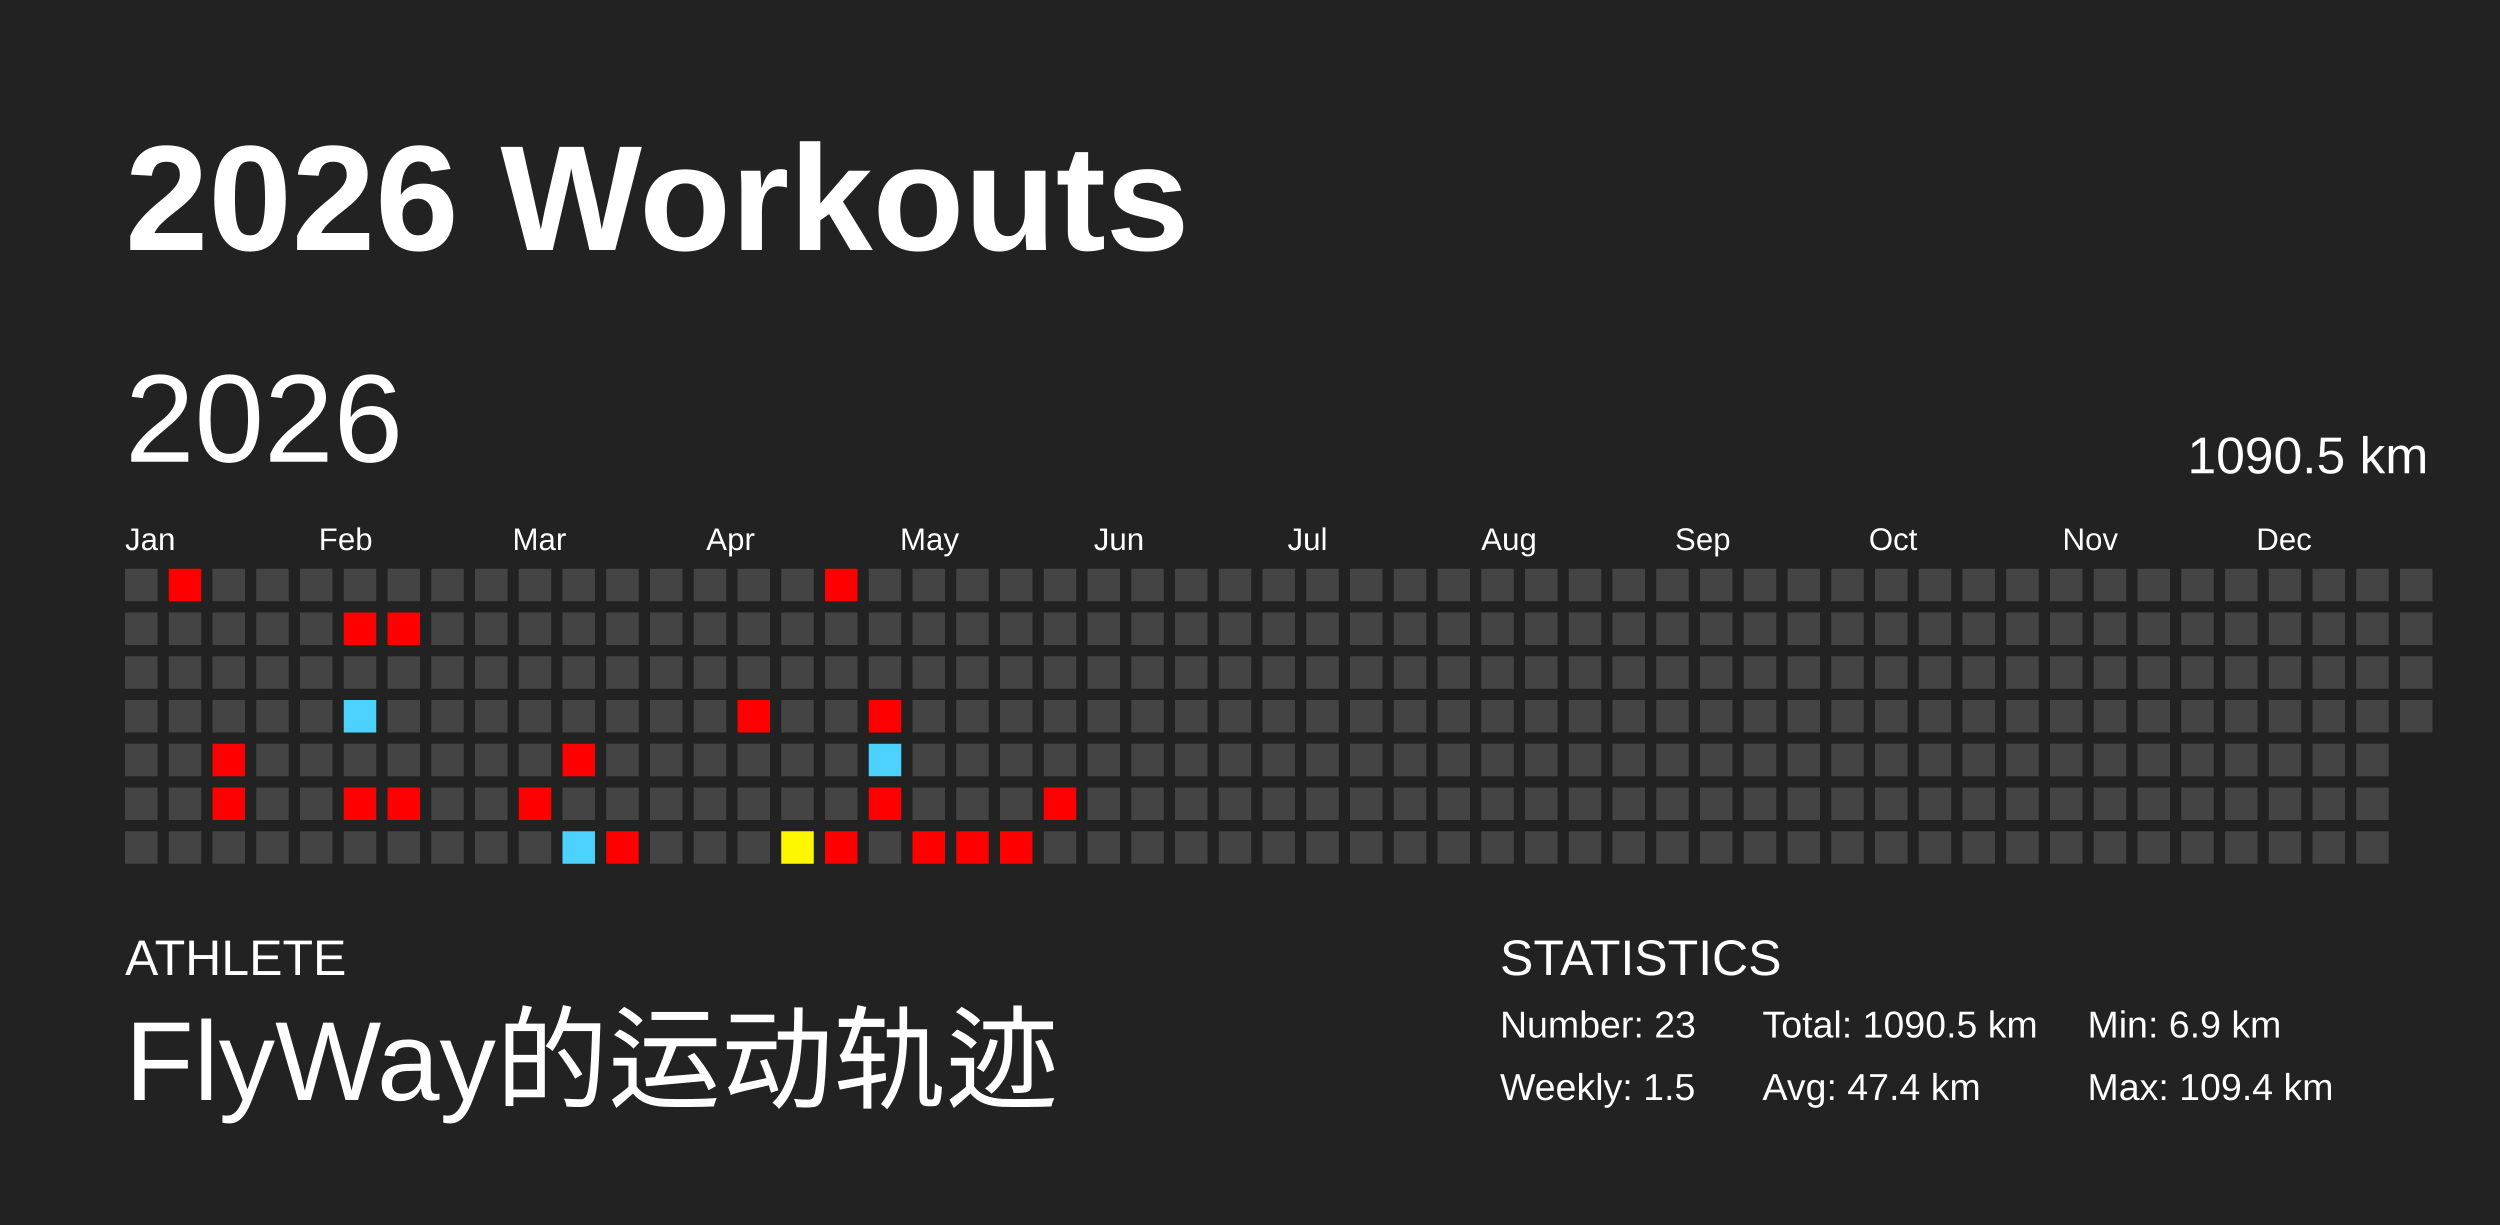
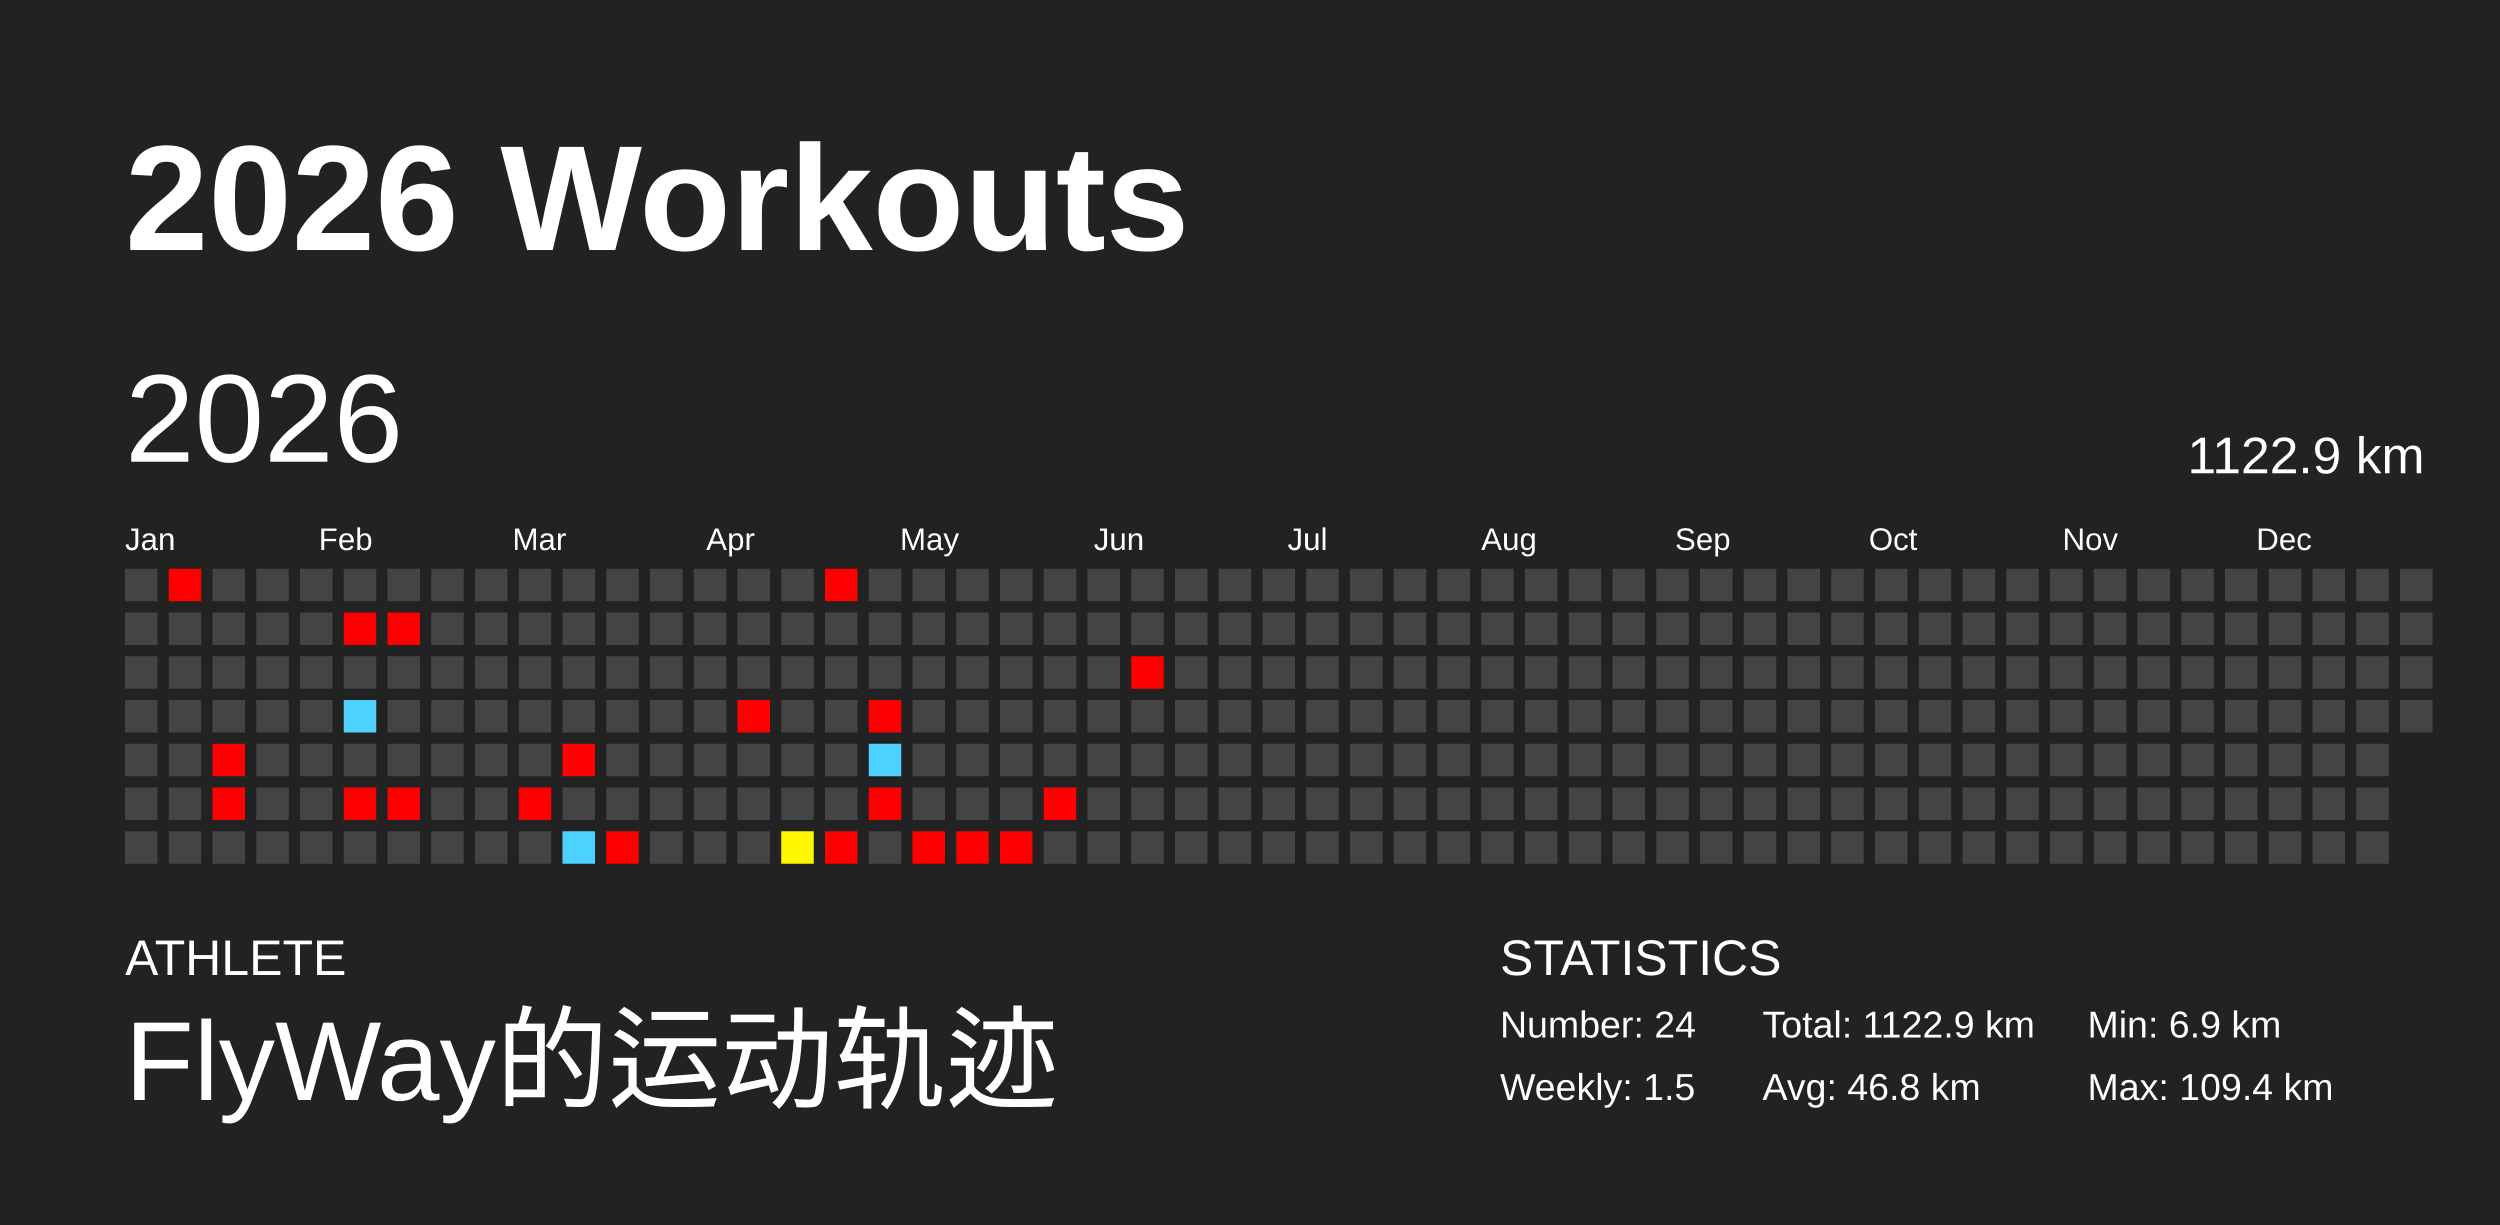
<svg xmlns="http://www.w3.org/2000/svg" baseProfile="full" height="98mm" version="1.1" viewBox="0,0,200,98" width="200mm">
  <defs />
  <rect fill="#222222" height="98" width="200" x="0" y="0" />
  <text fill="#FFFFFF" style="font-size:12px; font-family:Arial; font-weight:bold;" x="10" y="20">2026 Workouts</text>
  <text fill="#FFFFFF" style="font-size:4px; font-family:Arial" x="10" y="78">ATHLETE</text>
  <text fill="#FFFFFF" style="font-size:9px; font-family:Arial" x="10" y="88">FlyWay的运动轨迹</text>
  <text fill="#FFFFFF" style="font-size:4px; font-family:Arial" x="120" y="78">STATISTICS</text>
-   <text fill="#FFFFFF" style="font-size:3px; font-family:Arial" x="120" y="83">Number: 23</text>
+   <text fill="#FFFFFF" style="font-size:3px; font-family:Arial" x="120" y="83">Number: 24</text>
  <text fill="#FFFFFF" style="font-size:3px; font-family:Arial" x="120" y="88">Weekly: 1.5</text>
-   <text fill="#FFFFFF" style="font-size:3px; font-family:Arial" x="141" y="83">Total: 1090.5 km</text>
-   <text fill="#FFFFFF" style="font-size:3px; font-family:Arial" x="141" y="88">Avg: 47.4 km</text>
+   <text fill="#FFFFFF" style="font-size:3px; font-family:Arial" x="141" y="83">Total: 1122.9 km</text>
+   <text fill="#FFFFFF" style="font-size:3px; font-family:Arial" x="141" y="88">Avg: 46.8 km</text>
  <text fill="#FFFFFF" style="font-size:3px; font-family:Arial" x="167" y="83">Min: 6.9 km</text>
  <text fill="#FFFFFF" style="font-size:3px; font-family:Arial" x="167" y="88">Max: 109.4 km</text>
  <text dominant-baseline="hanging" fill="#FFFFFF" style="font-size:10.0px; font-family:Arial;" x="10" y="30">2026</text>
-   <text dominant-baseline="hanging" fill="#FFFFFF" style="font-size:4.125px; font-family:Arial;" x="175" y="35">1090.5 km</text>
+   <text dominant-baseline="hanging" fill="#FFFFFF" style="font-size:4.125px; font-family:Arial;" x="175" y="35">1122.9 km</text>
  <text fill="#FFFFFF" style="font-size:2.5px; font-family:Arial" x="10.0" y="44">Jan</text>
  <text fill="#FFFFFF" style="font-size:2.5px; font-family:Arial" x="25.5" y="44">Feb</text>
  <text fill="#FFFFFF" style="font-size:2.5px; font-family:Arial" x="41.0" y="44">Mar</text>
  <text fill="#FFFFFF" style="font-size:2.5px; font-family:Arial" x="56.5" y="44">Apr</text>
  <text fill="#FFFFFF" style="font-size:2.5px; font-family:Arial" x="72.0" y="44">May</text>
  <text fill="#FFFFFF" style="font-size:2.5px; font-family:Arial" x="87.5" y="44">Jun</text>
  <text fill="#FFFFFF" style="font-size:2.5px; font-family:Arial" x="103.0" y="44">Jul</text>
  <text fill="#FFFFFF" style="font-size:2.5px; font-family:Arial" x="118.5" y="44">Aug</text>
  <text fill="#FFFFFF" style="font-size:2.5px; font-family:Arial" x="134.0" y="44">Sep</text>
  <text fill="#FFFFFF" style="font-size:2.5px; font-family:Arial" x="149.5" y="44">Oct</text>
  <text fill="#FFFFFF" style="font-size:2.5px; font-family:Arial" x="165.0" y="44">Nov</text>
  <text fill="#FFFFFF" style="font-size:2.5px; font-family:Arial" x="180.5" y="44">Dec</text>
  <rect fill="#444444" height="2.6" width="2.6" x="10.0" y="45.5" />
  <rect fill="#444444" height="2.6" width="2.6" x="10.0" y="49.0" />
  <rect fill="#444444" height="2.6" width="2.6" x="10.0" y="52.5" />
  <rect fill="#444444" height="2.6" width="2.6" x="10.0" y="56.0" />
  <rect fill="#444444" height="2.6" width="2.6" x="10.0" y="59.5" />
  <rect fill="#444444" height="2.6" width="2.6" x="10.0" y="63.0" />
  <rect fill="#444444" height="2.6" width="2.6" x="10.0" y="66.5" />
  <rect fill="red" height="2.6" width="2.6" x="13.5" y="45.5" />
  <rect fill="#444444" height="2.6" width="2.6" x="13.5" y="49.0" />
  <rect fill="#444444" height="2.6" width="2.6" x="13.5" y="52.5" />
  <rect fill="#444444" height="2.6" width="2.6" x="13.5" y="56.0" />
  <rect fill="#444444" height="2.6" width="2.6" x="13.5" y="59.5" />
  <rect fill="#444444" height="2.6" width="2.6" x="13.5" y="63.0" />
  <rect fill="#444444" height="2.6" width="2.6" x="13.5" y="66.5" />
  <rect fill="#444444" height="2.6" width="2.6" x="17.0" y="45.5" />
  <rect fill="#444444" height="2.6" width="2.6" x="17.0" y="49.0" />
  <rect fill="#444444" height="2.6" width="2.6" x="17.0" y="52.5" />
  <rect fill="#444444" height="2.6" width="2.6" x="17.0" y="56.0" />
  <rect fill="red" height="2.6" width="2.6" x="17.0" y="59.5" />
  <rect fill="red" height="2.6" width="2.6" x="17.0" y="63.0" />
  <rect fill="#444444" height="2.6" width="2.6" x="17.0" y="66.5" />
  <rect fill="#444444" height="2.6" width="2.6" x="20.5" y="45.5" />
  <rect fill="#444444" height="2.6" width="2.6" x="20.5" y="49.0" />
  <rect fill="#444444" height="2.6" width="2.6" x="20.5" y="52.5" />
  <rect fill="#444444" height="2.6" width="2.6" x="20.5" y="56.0" />
  <rect fill="#444444" height="2.6" width="2.6" x="20.5" y="59.5" />
  <rect fill="#444444" height="2.6" width="2.6" x="20.5" y="63.0" />
  <rect fill="#444444" height="2.6" width="2.6" x="20.5" y="66.5" />
  <rect fill="#444444" height="2.6" width="2.6" x="24.0" y="45.5" />
  <rect fill="#444444" height="2.6" width="2.6" x="24.0" y="49.0" />
  <rect fill="#444444" height="2.6" width="2.6" x="24.0" y="52.5" />
  <rect fill="#444444" height="2.6" width="2.6" x="24.0" y="56.0" />
  <rect fill="#444444" height="2.6" width="2.6" x="24.0" y="59.5" />
  <rect fill="#444444" height="2.6" width="2.6" x="24.0" y="63.0" />
  <rect fill="#444444" height="2.6" width="2.6" x="24.0" y="66.5" />
  <rect fill="#444444" height="2.6" width="2.6" x="27.5" y="45.5" />
  <rect fill="red" height="2.6" width="2.6" x="27.5" y="49.0" />
  <rect fill="#444444" height="2.6" width="2.6" x="27.5" y="52.5" />
  <rect fill="#4dd2ff" height="2.6" width="2.6" x="27.5" y="56.0" />
  <rect fill="#444444" height="2.6" width="2.6" x="27.5" y="59.5" />
  <rect fill="red" height="2.6" width="2.6" x="27.5" y="63.0" />
  <rect fill="#444444" height="2.6" width="2.6" x="27.5" y="66.5" />
  <rect fill="#444444" height="2.6" width="2.6" x="31.0" y="45.5" />
  <rect fill="red" height="2.6" width="2.6" x="31.0" y="49.0" />
  <rect fill="#444444" height="2.6" width="2.6" x="31.0" y="52.5" />
  <rect fill="#444444" height="2.6" width="2.6" x="31.0" y="56.0" />
  <rect fill="#444444" height="2.6" width="2.6" x="31.0" y="59.5" />
  <rect fill="red" height="2.6" width="2.6" x="31.0" y="63.0" />
  <rect fill="#444444" height="2.6" width="2.6" x="31.0" y="66.5" />
  <rect fill="#444444" height="2.6" width="2.6" x="34.5" y="45.5" />
  <rect fill="#444444" height="2.6" width="2.6" x="34.5" y="49.0" />
  <rect fill="#444444" height="2.6" width="2.6" x="34.5" y="52.5" />
  <rect fill="#444444" height="2.6" width="2.6" x="34.5" y="56.0" />
  <rect fill="#444444" height="2.6" width="2.6" x="34.5" y="59.5" />
  <rect fill="#444444" height="2.6" width="2.6" x="34.5" y="63.0" />
  <rect fill="#444444" height="2.6" width="2.6" x="34.5" y="66.5" />
  <rect fill="#444444" height="2.6" width="2.6" x="38.0" y="45.5" />
  <rect fill="#444444" height="2.6" width="2.6" x="38.0" y="49.0" />
  <rect fill="#444444" height="2.6" width="2.6" x="38.0" y="52.5" />
  <rect fill="#444444" height="2.6" width="2.6" x="38.0" y="56.0" />
  <rect fill="#444444" height="2.6" width="2.6" x="38.0" y="59.5" />
  <rect fill="#444444" height="2.6" width="2.6" x="38.0" y="63.0" />
  <rect fill="#444444" height="2.6" width="2.6" x="38.0" y="66.5" />
  <rect fill="#444444" height="2.6" width="2.6" x="41.5" y="45.5" />
  <rect fill="#444444" height="2.6" width="2.6" x="41.5" y="49.0" />
  <rect fill="#444444" height="2.6" width="2.6" x="41.5" y="52.5" />
  <rect fill="#444444" height="2.6" width="2.6" x="41.5" y="56.0" />
  <rect fill="#444444" height="2.6" width="2.6" x="41.5" y="59.5" />
  <rect fill="red" height="2.6" width="2.6" x="41.5" y="63.0" />
  <rect fill="#444444" height="2.6" width="2.6" x="41.5" y="66.5" />
  <rect fill="#444444" height="2.6" width="2.6" x="45.0" y="45.5" />
  <rect fill="#444444" height="2.6" width="2.6" x="45.0" y="49.0" />
  <rect fill="#444444" height="2.6" width="2.6" x="45.0" y="52.5" />
  <rect fill="#444444" height="2.6" width="2.6" x="45.0" y="56.0" />
  <rect fill="red" height="2.6" width="2.6" x="45.0" y="59.5" />
  <rect fill="#444444" height="2.6" width="2.6" x="45.0" y="63.0" />
  <rect fill="#4dd2ff" height="2.6" width="2.6" x="45.0" y="66.5" />
  <rect fill="#444444" height="2.6" width="2.6" x="48.5" y="45.5" />
  <rect fill="#444444" height="2.6" width="2.6" x="48.5" y="49.0" />
  <rect fill="#444444" height="2.6" width="2.6" x="48.5" y="52.5" />
  <rect fill="#444444" height="2.6" width="2.6" x="48.5" y="56.0" />
  <rect fill="#444444" height="2.6" width="2.6" x="48.5" y="59.5" />
  <rect fill="#444444" height="2.6" width="2.6" x="48.5" y="63.0" />
  <rect fill="red" height="2.6" width="2.6" x="48.5" y="66.5" />
  <rect fill="#444444" height="2.6" width="2.6" x="52.0" y="45.5" />
  <rect fill="#444444" height="2.6" width="2.6" x="52.0" y="49.0" />
  <rect fill="#444444" height="2.6" width="2.6" x="52.0" y="52.5" />
  <rect fill="#444444" height="2.6" width="2.6" x="52.0" y="56.0" />
  <rect fill="#444444" height="2.6" width="2.6" x="52.0" y="59.5" />
  <rect fill="#444444" height="2.6" width="2.6" x="52.0" y="63.0" />
  <rect fill="#444444" height="2.6" width="2.6" x="52.0" y="66.5" />
  <rect fill="#444444" height="2.6" width="2.6" x="55.5" y="45.5" />
  <rect fill="#444444" height="2.6" width="2.6" x="55.5" y="49.0" />
  <rect fill="#444444" height="2.6" width="2.6" x="55.5" y="52.5" />
  <rect fill="#444444" height="2.6" width="2.6" x="55.5" y="56.0" />
  <rect fill="#444444" height="2.6" width="2.6" x="55.5" y="59.5" />
  <rect fill="#444444" height="2.6" width="2.6" x="55.5" y="63.0" />
  <rect fill="#444444" height="2.6" width="2.6" x="55.5" y="66.5" />
  <rect fill="#444444" height="2.6" width="2.6" x="59.0" y="45.5" />
  <rect fill="#444444" height="2.6" width="2.6" x="59.0" y="49.0" />
  <rect fill="#444444" height="2.6" width="2.6" x="59.0" y="52.5" />
  <rect fill="red" height="2.6" width="2.6" x="59.0" y="56.0" />
  <rect fill="#444444" height="2.6" width="2.6" x="59.0" y="59.5" />
  <rect fill="#444444" height="2.6" width="2.6" x="59.0" y="63.0" />
  <rect fill="#444444" height="2.6" width="2.6" x="59.0" y="66.5" />
  <rect fill="#444444" height="2.6" width="2.6" x="62.5" y="45.5" />
  <rect fill="#444444" height="2.6" width="2.6" x="62.5" y="49.0" />
  <rect fill="#444444" height="2.6" width="2.6" x="62.5" y="52.5" />
  <rect fill="#444444" height="2.6" width="2.6" x="62.5" y="56.0" />
  <rect fill="#444444" height="2.6" width="2.6" x="62.5" y="59.5" />
  <rect fill="#444444" height="2.6" width="2.6" x="62.5" y="63.0" />
  <rect fill="#fff700" height="2.6" width="2.6" x="62.5" y="66.5" />
  <rect fill="red" height="2.6" width="2.6" x="66.0" y="45.5" />
  <rect fill="#444444" height="2.6" width="2.6" x="66.0" y="49.0" />
  <rect fill="#444444" height="2.6" width="2.6" x="66.0" y="52.5" />
  <rect fill="#444444" height="2.6" width="2.6" x="66.0" y="56.0" />
  <rect fill="#444444" height="2.6" width="2.6" x="66.0" y="59.5" />
  <rect fill="#444444" height="2.6" width="2.6" x="66.0" y="63.0" />
  <rect fill="red" height="2.6" width="2.6" x="66.0" y="66.5" />
  <rect fill="#444444" height="2.6" width="2.6" x="69.5" y="45.5" />
  <rect fill="#444444" height="2.6" width="2.6" x="69.5" y="49.0" />
  <rect fill="#444444" height="2.6" width="2.6" x="69.5" y="52.5" />
  <rect fill="red" height="2.6" width="2.6" x="69.5" y="56.0" />
  <rect fill="#4dd2ff" height="2.6" width="2.6" x="69.5" y="59.5" />
  <rect fill="red" height="2.6" width="2.6" x="69.5" y="63.0" />
  <rect fill="#444444" height="2.6" width="2.6" x="69.5" y="66.5" />
  <rect fill="#444444" height="2.6" width="2.6" x="73.0" y="45.5" />
  <rect fill="#444444" height="2.6" width="2.6" x="73.0" y="49.0" />
  <rect fill="#444444" height="2.6" width="2.6" x="73.0" y="52.5" />
  <rect fill="#444444" height="2.6" width="2.6" x="73.0" y="56.0" />
  <rect fill="#444444" height="2.6" width="2.6" x="73.0" y="59.5" />
  <rect fill="#444444" height="2.6" width="2.6" x="73.0" y="63.0" />
  <rect fill="red" height="2.6" width="2.6" x="73.0" y="66.5" />
  <rect fill="#444444" height="2.6" width="2.6" x="76.5" y="45.5" />
  <rect fill="#444444" height="2.6" width="2.6" x="76.5" y="49.0" />
  <rect fill="#444444" height="2.6" width="2.6" x="76.5" y="52.5" />
  <rect fill="#444444" height="2.6" width="2.6" x="76.5" y="56.0" />
  <rect fill="#444444" height="2.6" width="2.6" x="76.5" y="59.5" />
  <rect fill="#444444" height="2.6" width="2.6" x="76.5" y="63.0" />
  <rect fill="red" height="2.6" width="2.6" x="76.5" y="66.5" />
  <rect fill="#444444" height="2.6" width="2.6" x="80.0" y="45.5" />
  <rect fill="#444444" height="2.6" width="2.6" x="80.0" y="49.0" />
  <rect fill="#444444" height="2.6" width="2.6" x="80.0" y="52.5" />
  <rect fill="#444444" height="2.6" width="2.6" x="80.0" y="56.0" />
  <rect fill="#444444" height="2.6" width="2.6" x="80.0" y="59.5" />
  <rect fill="#444444" height="2.6" width="2.6" x="80.0" y="63.0" />
  <rect fill="red" height="2.6" width="2.6" x="80.0" y="66.5" />
  <rect fill="#444444" height="2.6" width="2.6" x="83.5" y="45.5" />
  <rect fill="#444444" height="2.6" width="2.6" x="83.5" y="49.0" />
  <rect fill="#444444" height="2.6" width="2.6" x="83.5" y="52.5" />
  <rect fill="#444444" height="2.6" width="2.6" x="83.5" y="56.0" />
  <rect fill="#444444" height="2.6" width="2.6" x="83.5" y="59.5" />
  <rect fill="red" height="2.6" width="2.6" x="83.5" y="63.0" />
  <rect fill="#444444" height="2.6" width="2.6" x="83.5" y="66.5" />
  <rect fill="#444444" height="2.6" width="2.6" x="87.0" y="45.5" />
  <rect fill="#444444" height="2.6" width="2.6" x="87.0" y="49.0" />
  <rect fill="#444444" height="2.6" width="2.6" x="87.0" y="52.5" />
  <rect fill="#444444" height="2.6" width="2.6" x="87.0" y="56.0" />
  <rect fill="#444444" height="2.6" width="2.6" x="87.0" y="59.5" />
  <rect fill="#444444" height="2.6" width="2.6" x="87.0" y="63.0" />
  <rect fill="#444444" height="2.6" width="2.6" x="87.0" y="66.5" />
  <rect fill="#444444" height="2.6" width="2.6" x="90.5" y="45.5" />
  <rect fill="#444444" height="2.6" width="2.6" x="90.5" y="49.0" />
-   <rect fill="#444444" height="2.6" width="2.6" x="90.5" y="52.5" />
+   <rect fill="red" height="2.6" width="2.6" x="90.5" y="52.5" />
  <rect fill="#444444" height="2.6" width="2.6" x="90.5" y="56.0" />
  <rect fill="#444444" height="2.6" width="2.6" x="90.5" y="59.5" />
  <rect fill="#444444" height="2.6" width="2.6" x="90.5" y="63.0" />
  <rect fill="#444444" height="2.6" width="2.6" x="90.5" y="66.5" />
  <rect fill="#444444" height="2.6" width="2.6" x="94.0" y="45.5" />
  <rect fill="#444444" height="2.6" width="2.6" x="94.0" y="49.0" />
  <rect fill="#444444" height="2.6" width="2.6" x="94.0" y="52.5" />
  <rect fill="#444444" height="2.6" width="2.6" x="94.0" y="56.0" />
  <rect fill="#444444" height="2.6" width="2.6" x="94.0" y="59.5" />
  <rect fill="#444444" height="2.6" width="2.6" x="94.0" y="63.0" />
  <rect fill="#444444" height="2.6" width="2.6" x="94.0" y="66.5" />
  <rect fill="#444444" height="2.6" width="2.6" x="97.5" y="45.5" />
  <rect fill="#444444" height="2.6" width="2.6" x="97.5" y="49.0" />
  <rect fill="#444444" height="2.6" width="2.6" x="97.5" y="52.5" />
  <rect fill="#444444" height="2.6" width="2.6" x="97.5" y="56.0" />
  <rect fill="#444444" height="2.6" width="2.6" x="97.5" y="59.5" />
  <rect fill="#444444" height="2.6" width="2.6" x="97.5" y="63.0" />
  <rect fill="#444444" height="2.6" width="2.6" x="97.5" y="66.5" />
  <rect fill="#444444" height="2.6" width="2.6" x="101.0" y="45.5" />
  <rect fill="#444444" height="2.6" width="2.6" x="101.0" y="49.0" />
  <rect fill="#444444" height="2.6" width="2.6" x="101.0" y="52.5" />
  <rect fill="#444444" height="2.6" width="2.6" x="101.0" y="56.0" />
  <rect fill="#444444" height="2.6" width="2.6" x="101.0" y="59.5" />
  <rect fill="#444444" height="2.6" width="2.6" x="101.0" y="63.0" />
  <rect fill="#444444" height="2.6" width="2.6" x="101.0" y="66.5" />
  <rect fill="#444444" height="2.6" width="2.6" x="104.5" y="45.5" />
  <rect fill="#444444" height="2.6" width="2.6" x="104.5" y="49.0" />
  <rect fill="#444444" height="2.6" width="2.6" x="104.5" y="52.5" />
  <rect fill="#444444" height="2.6" width="2.6" x="104.5" y="56.0" />
  <rect fill="#444444" height="2.6" width="2.6" x="104.5" y="59.5" />
  <rect fill="#444444" height="2.6" width="2.6" x="104.5" y="63.0" />
  <rect fill="#444444" height="2.6" width="2.6" x="104.5" y="66.5" />
  <rect fill="#444444" height="2.6" width="2.6" x="108.0" y="45.5" />
  <rect fill="#444444" height="2.6" width="2.6" x="108.0" y="49.0" />
  <rect fill="#444444" height="2.6" width="2.6" x="108.0" y="52.5" />
  <rect fill="#444444" height="2.6" width="2.6" x="108.0" y="56.0" />
  <rect fill="#444444" height="2.6" width="2.6" x="108.0" y="59.5" />
  <rect fill="#444444" height="2.6" width="2.6" x="108.0" y="63.0" />
  <rect fill="#444444" height="2.6" width="2.6" x="108.0" y="66.5" />
  <rect fill="#444444" height="2.6" width="2.6" x="111.5" y="45.5" />
  <rect fill="#444444" height="2.6" width="2.6" x="111.5" y="49.0" />
  <rect fill="#444444" height="2.6" width="2.6" x="111.5" y="52.5" />
  <rect fill="#444444" height="2.6" width="2.6" x="111.5" y="56.0" />
  <rect fill="#444444" height="2.6" width="2.6" x="111.5" y="59.5" />
  <rect fill="#444444" height="2.6" width="2.6" x="111.5" y="63.0" />
  <rect fill="#444444" height="2.6" width="2.6" x="111.5" y="66.5" />
  <rect fill="#444444" height="2.6" width="2.6" x="115.0" y="45.5" />
  <rect fill="#444444" height="2.6" width="2.6" x="115.0" y="49.0" />
  <rect fill="#444444" height="2.6" width="2.6" x="115.0" y="52.5" />
  <rect fill="#444444" height="2.6" width="2.6" x="115.0" y="56.0" />
  <rect fill="#444444" height="2.6" width="2.6" x="115.0" y="59.5" />
  <rect fill="#444444" height="2.6" width="2.6" x="115.0" y="63.0" />
  <rect fill="#444444" height="2.6" width="2.6" x="115.0" y="66.5" />
  <rect fill="#444444" height="2.6" width="2.6" x="118.5" y="45.5" />
  <rect fill="#444444" height="2.6" width="2.6" x="118.5" y="49.0" />
  <rect fill="#444444" height="2.6" width="2.6" x="118.5" y="52.5" />
  <rect fill="#444444" height="2.6" width="2.6" x="118.5" y="56.0" />
  <rect fill="#444444" height="2.6" width="2.6" x="118.5" y="59.5" />
  <rect fill="#444444" height="2.6" width="2.6" x="118.5" y="63.0" />
  <rect fill="#444444" height="2.6" width="2.6" x="118.5" y="66.5" />
  <rect fill="#444444" height="2.6" width="2.6" x="122.0" y="45.5" />
  <rect fill="#444444" height="2.6" width="2.6" x="122.0" y="49.0" />
  <rect fill="#444444" height="2.6" width="2.6" x="122.0" y="52.5" />
  <rect fill="#444444" height="2.6" width="2.6" x="122.0" y="56.0" />
  <rect fill="#444444" height="2.6" width="2.6" x="122.0" y="59.5" />
  <rect fill="#444444" height="2.6" width="2.6" x="122.0" y="63.0" />
  <rect fill="#444444" height="2.6" width="2.6" x="122.0" y="66.5" />
  <rect fill="#444444" height="2.6" width="2.6" x="125.5" y="45.5" />
  <rect fill="#444444" height="2.6" width="2.6" x="125.5" y="49.0" />
  <rect fill="#444444" height="2.6" width="2.6" x="125.5" y="52.5" />
  <rect fill="#444444" height="2.6" width="2.6" x="125.5" y="56.0" />
  <rect fill="#444444" height="2.6" width="2.6" x="125.5" y="59.5" />
  <rect fill="#444444" height="2.6" width="2.6" x="125.5" y="63.0" />
  <rect fill="#444444" height="2.6" width="2.6" x="125.5" y="66.5" />
  <rect fill="#444444" height="2.6" width="2.6" x="129.0" y="45.5" />
  <rect fill="#444444" height="2.6" width="2.6" x="129.0" y="49.0" />
  <rect fill="#444444" height="2.6" width="2.6" x="129.0" y="52.5" />
  <rect fill="#444444" height="2.6" width="2.6" x="129.0" y="56.0" />
  <rect fill="#444444" height="2.6" width="2.6" x="129.0" y="59.5" />
  <rect fill="#444444" height="2.6" width="2.6" x="129.0" y="63.0" />
  <rect fill="#444444" height="2.6" width="2.6" x="129.0" y="66.5" />
  <rect fill="#444444" height="2.6" width="2.6" x="132.5" y="45.5" />
  <rect fill="#444444" height="2.6" width="2.6" x="132.5" y="49.0" />
  <rect fill="#444444" height="2.6" width="2.6" x="132.5" y="52.5" />
  <rect fill="#444444" height="2.6" width="2.6" x="132.5" y="56.0" />
  <rect fill="#444444" height="2.6" width="2.6" x="132.5" y="59.5" />
  <rect fill="#444444" height="2.6" width="2.6" x="132.5" y="63.0" />
  <rect fill="#444444" height="2.6" width="2.6" x="132.5" y="66.5" />
  <rect fill="#444444" height="2.6" width="2.6" x="136.0" y="45.5" />
  <rect fill="#444444" height="2.6" width="2.6" x="136.0" y="49.0" />
  <rect fill="#444444" height="2.6" width="2.6" x="136.0" y="52.5" />
  <rect fill="#444444" height="2.6" width="2.6" x="136.0" y="56.0" />
  <rect fill="#444444" height="2.6" width="2.6" x="136.0" y="59.5" />
  <rect fill="#444444" height="2.6" width="2.6" x="136.0" y="63.0" />
  <rect fill="#444444" height="2.6" width="2.6" x="136.0" y="66.5" />
  <rect fill="#444444" height="2.6" width="2.6" x="139.5" y="45.5" />
  <rect fill="#444444" height="2.6" width="2.6" x="139.5" y="49.0" />
  <rect fill="#444444" height="2.6" width="2.6" x="139.5" y="52.5" />
  <rect fill="#444444" height="2.6" width="2.6" x="139.5" y="56.0" />
  <rect fill="#444444" height="2.6" width="2.6" x="139.5" y="59.5" />
  <rect fill="#444444" height="2.6" width="2.6" x="139.5" y="63.0" />
  <rect fill="#444444" height="2.6" width="2.6" x="139.5" y="66.5" />
  <rect fill="#444444" height="2.6" width="2.6" x="143.0" y="45.5" />
  <rect fill="#444444" height="2.6" width="2.6" x="143.0" y="49.0" />
  <rect fill="#444444" height="2.6" width="2.6" x="143.0" y="52.5" />
  <rect fill="#444444" height="2.6" width="2.6" x="143.0" y="56.0" />
  <rect fill="#444444" height="2.6" width="2.6" x="143.0" y="59.5" />
  <rect fill="#444444" height="2.6" width="2.6" x="143.0" y="63.0" />
  <rect fill="#444444" height="2.6" width="2.6" x="143.0" y="66.5" />
  <rect fill="#444444" height="2.6" width="2.6" x="146.5" y="45.5" />
  <rect fill="#444444" height="2.6" width="2.6" x="146.5" y="49.0" />
  <rect fill="#444444" height="2.6" width="2.6" x="146.5" y="52.5" />
  <rect fill="#444444" height="2.6" width="2.6" x="146.5" y="56.0" />
  <rect fill="#444444" height="2.6" width="2.6" x="146.5" y="59.5" />
  <rect fill="#444444" height="2.6" width="2.6" x="146.5" y="63.0" />
  <rect fill="#444444" height="2.6" width="2.6" x="146.5" y="66.5" />
  <rect fill="#444444" height="2.6" width="2.6" x="150.0" y="45.5" />
  <rect fill="#444444" height="2.6" width="2.6" x="150.0" y="49.0" />
  <rect fill="#444444" height="2.6" width="2.6" x="150.0" y="52.5" />
  <rect fill="#444444" height="2.6" width="2.6" x="150.0" y="56.0" />
  <rect fill="#444444" height="2.6" width="2.6" x="150.0" y="59.5" />
  <rect fill="#444444" height="2.6" width="2.6" x="150.0" y="63.0" />
  <rect fill="#444444" height="2.6" width="2.6" x="150.0" y="66.5" />
  <rect fill="#444444" height="2.6" width="2.6" x="153.5" y="45.5" />
  <rect fill="#444444" height="2.6" width="2.6" x="153.5" y="49.0" />
  <rect fill="#444444" height="2.6" width="2.6" x="153.5" y="52.5" />
  <rect fill="#444444" height="2.6" width="2.6" x="153.5" y="56.0" />
  <rect fill="#444444" height="2.6" width="2.6" x="153.5" y="59.5" />
  <rect fill="#444444" height="2.6" width="2.6" x="153.5" y="63.0" />
  <rect fill="#444444" height="2.6" width="2.6" x="153.5" y="66.5" />
  <rect fill="#444444" height="2.6" width="2.6" x="157.0" y="45.5" />
  <rect fill="#444444" height="2.6" width="2.6" x="157.0" y="49.0" />
  <rect fill="#444444" height="2.6" width="2.6" x="157.0" y="52.5" />
  <rect fill="#444444" height="2.6" width="2.6" x="157.0" y="56.0" />
  <rect fill="#444444" height="2.6" width="2.6" x="157.0" y="59.5" />
  <rect fill="#444444" height="2.6" width="2.6" x="157.0" y="63.0" />
  <rect fill="#444444" height="2.6" width="2.6" x="157.0" y="66.5" />
  <rect fill="#444444" height="2.6" width="2.6" x="160.5" y="45.5" />
  <rect fill="#444444" height="2.6" width="2.6" x="160.5" y="49.0" />
  <rect fill="#444444" height="2.6" width="2.6" x="160.5" y="52.5" />
  <rect fill="#444444" height="2.6" width="2.6" x="160.5" y="56.0" />
  <rect fill="#444444" height="2.6" width="2.6" x="160.5" y="59.5" />
  <rect fill="#444444" height="2.6" width="2.6" x="160.5" y="63.0" />
  <rect fill="#444444" height="2.6" width="2.6" x="160.5" y="66.5" />
  <rect fill="#444444" height="2.6" width="2.6" x="164.0" y="45.5" />
  <rect fill="#444444" height="2.6" width="2.6" x="164.0" y="49.0" />
  <rect fill="#444444" height="2.6" width="2.6" x="164.0" y="52.5" />
  <rect fill="#444444" height="2.6" width="2.6" x="164.0" y="56.0" />
  <rect fill="#444444" height="2.6" width="2.6" x="164.0" y="59.5" />
  <rect fill="#444444" height="2.6" width="2.6" x="164.0" y="63.0" />
  <rect fill="#444444" height="2.6" width="2.6" x="164.0" y="66.5" />
  <rect fill="#444444" height="2.6" width="2.6" x="167.5" y="45.5" />
  <rect fill="#444444" height="2.6" width="2.6" x="167.5" y="49.0" />
  <rect fill="#444444" height="2.6" width="2.6" x="167.5" y="52.5" />
  <rect fill="#444444" height="2.6" width="2.6" x="167.5" y="56.0" />
  <rect fill="#444444" height="2.6" width="2.6" x="167.5" y="59.5" />
  <rect fill="#444444" height="2.6" width="2.6" x="167.5" y="63.0" />
  <rect fill="#444444" height="2.6" width="2.6" x="167.5" y="66.5" />
  <rect fill="#444444" height="2.6" width="2.6" x="171.0" y="45.5" />
  <rect fill="#444444" height="2.6" width="2.6" x="171.0" y="49.0" />
  <rect fill="#444444" height="2.6" width="2.6" x="171.0" y="52.5" />
  <rect fill="#444444" height="2.6" width="2.6" x="171.0" y="56.0" />
  <rect fill="#444444" height="2.6" width="2.6" x="171.0" y="59.5" />
  <rect fill="#444444" height="2.6" width="2.6" x="171.0" y="63.0" />
  <rect fill="#444444" height="2.6" width="2.6" x="171.0" y="66.5" />
  <rect fill="#444444" height="2.6" width="2.6" x="174.5" y="45.5" />
  <rect fill="#444444" height="2.6" width="2.6" x="174.5" y="49.0" />
  <rect fill="#444444" height="2.6" width="2.6" x="174.5" y="52.5" />
  <rect fill="#444444" height="2.6" width="2.6" x="174.5" y="56.0" />
  <rect fill="#444444" height="2.6" width="2.6" x="174.5" y="59.5" />
  <rect fill="#444444" height="2.6" width="2.6" x="174.5" y="63.0" />
  <rect fill="#444444" height="2.6" width="2.6" x="174.5" y="66.5" />
  <rect fill="#444444" height="2.6" width="2.6" x="178.0" y="45.5" />
  <rect fill="#444444" height="2.6" width="2.6" x="178.0" y="49.0" />
  <rect fill="#444444" height="2.6" width="2.6" x="178.0" y="52.5" />
  <rect fill="#444444" height="2.6" width="2.6" x="178.0" y="56.0" />
  <rect fill="#444444" height="2.6" width="2.6" x="178.0" y="59.5" />
  <rect fill="#444444" height="2.6" width="2.6" x="178.0" y="63.0" />
  <rect fill="#444444" height="2.6" width="2.6" x="178.0" y="66.5" />
  <rect fill="#444444" height="2.6" width="2.6" x="181.5" y="45.5" />
  <rect fill="#444444" height="2.6" width="2.6" x="181.5" y="49.0" />
  <rect fill="#444444" height="2.6" width="2.6" x="181.5" y="52.5" />
  <rect fill="#444444" height="2.6" width="2.6" x="181.5" y="56.0" />
  <rect fill="#444444" height="2.6" width="2.6" x="181.5" y="59.5" />
  <rect fill="#444444" height="2.6" width="2.6" x="181.5" y="63.0" />
  <rect fill="#444444" height="2.6" width="2.6" x="181.5" y="66.5" />
  <rect fill="#444444" height="2.6" width="2.6" x="185.0" y="45.5" />
  <rect fill="#444444" height="2.6" width="2.6" x="185.0" y="49.0" />
  <rect fill="#444444" height="2.6" width="2.6" x="185.0" y="52.5" />
  <rect fill="#444444" height="2.6" width="2.6" x="185.0" y="56.0" />
  <rect fill="#444444" height="2.6" width="2.6" x="185.0" y="59.5" />
  <rect fill="#444444" height="2.6" width="2.6" x="185.0" y="63.0" />
  <rect fill="#444444" height="2.6" width="2.6" x="185.0" y="66.5" />
  <rect fill="#444444" height="2.6" width="2.6" x="188.5" y="45.5" />
  <rect fill="#444444" height="2.6" width="2.6" x="188.5" y="49.0" />
  <rect fill="#444444" height="2.6" width="2.6" x="188.5" y="52.5" />
  <rect fill="#444444" height="2.6" width="2.6" x="188.5" y="56.0" />
  <rect fill="#444444" height="2.6" width="2.6" x="188.5" y="59.5" />
  <rect fill="#444444" height="2.6" width="2.6" x="188.5" y="63.0" />
  <rect fill="#444444" height="2.6" width="2.6" x="188.5" y="66.5" />
  <rect fill="#444444" height="2.6" width="2.6" x="192.0" y="45.5" />
  <rect fill="#444444" height="2.6" width="2.6" x="192.0" y="49.0" />
  <rect fill="#444444" height="2.6" width="2.6" x="192.0" y="52.5" />
  <rect fill="#444444" height="2.6" width="2.6" x="192.0" y="56.0" />
</svg>
